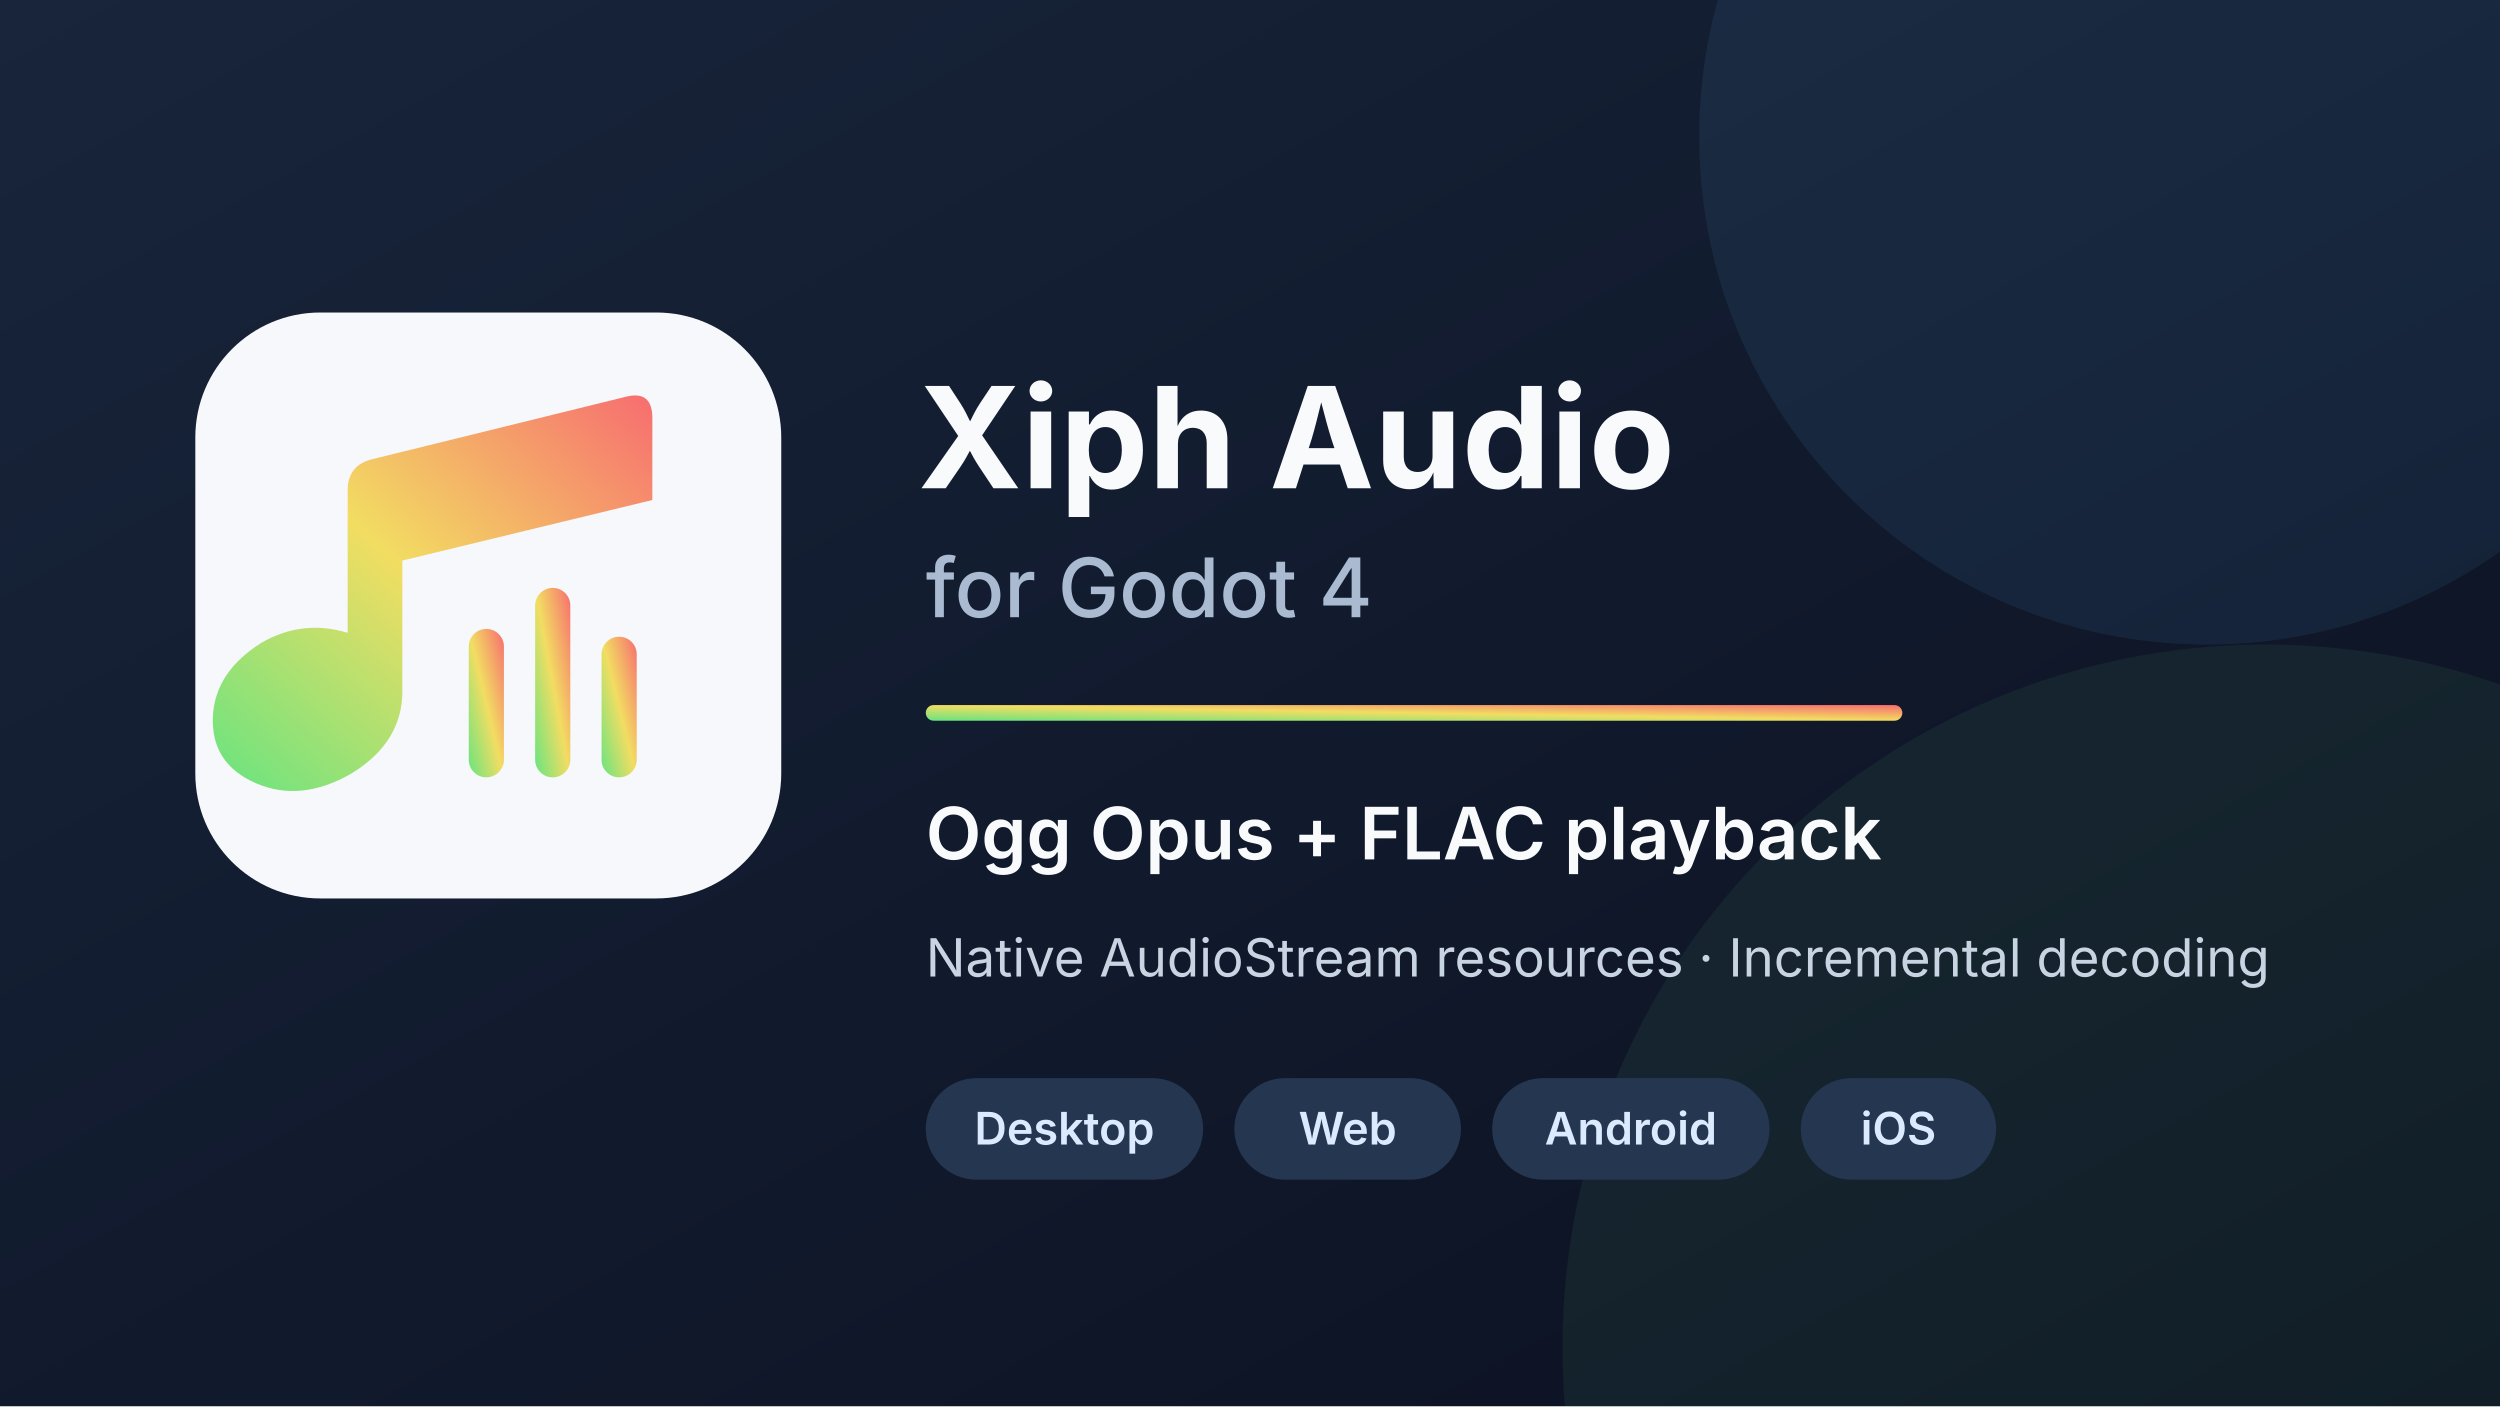
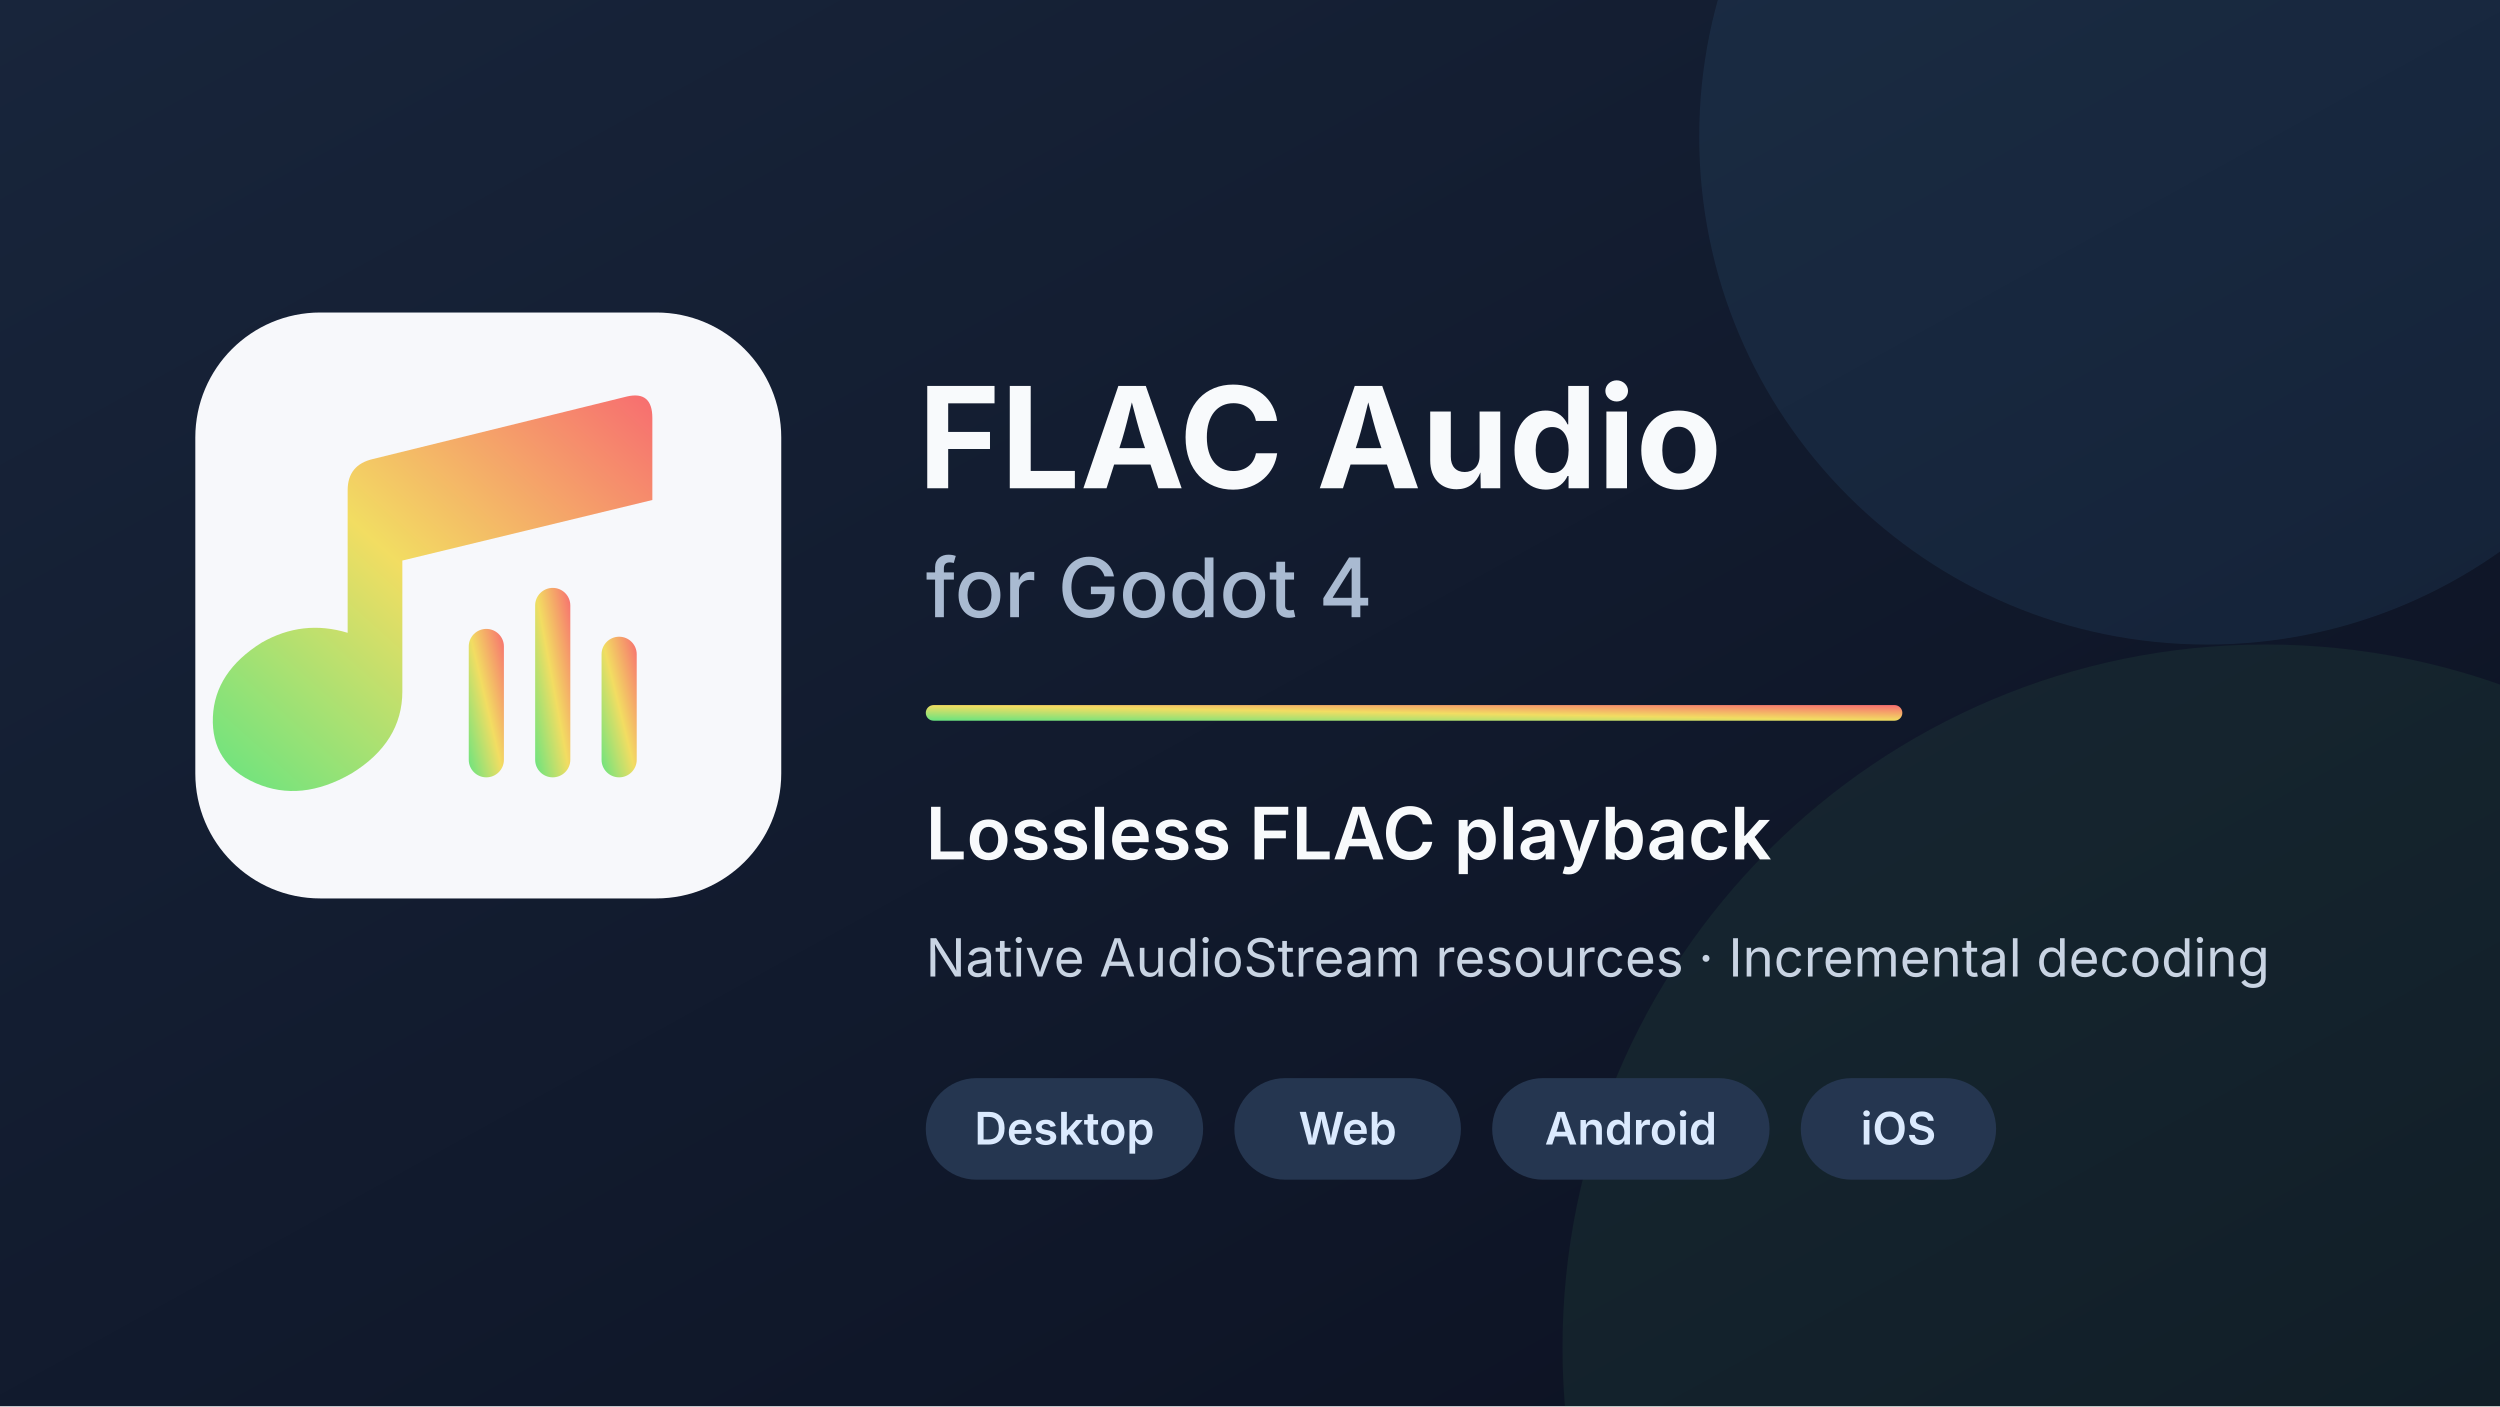
<svg xmlns="http://www.w3.org/2000/svg" width="1280" height="720" viewBox="0 0 1280 720">
  <defs>
    <linearGradient id="background" x1="0" y1="0" x2="1" y2="1">
      <stop offset="0" stop-color="#18253b" />
      <stop offset="1" stop-color="#0b1020" />
    </linearGradient>
    <linearGradient id="accent" x1="0" y1="1" x2="1" y2="0">
      <stop offset="0" stop-color="#67e480" />
      <stop offset="0.5" stop-color="#f2dd62" />
      <stop offset="1" stop-color="#f76d70" />
    </linearGradient>
  </defs>
  <rect width="1280" height="720" fill="url(#background)" />
  <circle cx="1130" cy="70" r="260" fill="#478cbf" opacity="0.12" />
  <circle cx="1160" cy="690" r="360" fill="#67e480" opacity="0.07" />
  <g transform="translate(100 160)">
    <rect width="300" height="300" rx="64" fill="#f7f8fb" />
    <g fill="url(#accent)">
      <path d="M78 91 Q78 78 91 75 L221 43 Q234 40 234 54 L234 96 L106 127 L106 194 Q106 220 80 236 Q54 251 31 241 Q8 231 9 207 Q10 184 34 169 Q55 157 78 164 Z" />
      <rect x="140" y="162" width="18" height="76" rx="9" />
      <rect x="174" y="141" width="18" height="97" rx="9" />
      <rect x="208" y="166" width="18" height="72" rx="9" />
    </g>
  </g>
  <g font-family="Inter, Noto Sans, DejaVu Sans, sans-serif" fill="#f8fafc">
-     <text x="470" y="250" font-size="72" font-weight="700">Xiph Audio</text>
+     <text x="470" y="250" font-size="72" font-weight="700">FLAC Audio</text>
    <text x="474" y="316" font-size="42" font-weight="500" fill="#a9bad1">for Godot 4</text>
    <rect x="474" y="361" width="500" height="8" rx="4" fill="url(#accent)" />
-     <text x="474" y="440" font-size="37" font-weight="600">Ogg Opus + FLAC playback</text>
+     <text x="474" y="440" font-size="37" font-weight="600">Lossless FLAC playback</text>
    <text x="474" y="500" font-size="27" fill="#c9d4e3">Native AudioStream resources · Incremental decoding</text>
  </g>
  <g transform="translate(474 552)" font-family="Inter, Noto Sans, DejaVu Sans, sans-serif" font-size="23" font-weight="600">
    <g>
      <rect width="142" height="52" rx="26" fill="#253650" />
      <text x="71" y="34" text-anchor="middle" fill="#dbeafe">Desktop</text>
    </g>
    <g transform="translate(158)">
      <rect width="116" height="52" rx="26" fill="#253650" />
      <text x="58" y="34" text-anchor="middle" fill="#dbeafe">Web</text>
    </g>
    <g transform="translate(290)">
      <rect width="142" height="52" rx="26" fill="#253650" />
      <text x="71" y="34" text-anchor="middle" fill="#dbeafe">Android</text>
    </g>
    <g transform="translate(448)">
      <rect width="100" height="52" rx="26" fill="#253650" />
      <text x="50" y="34" text-anchor="middle" fill="#dbeafe">iOS</text>
    </g>
  </g>
</svg>
